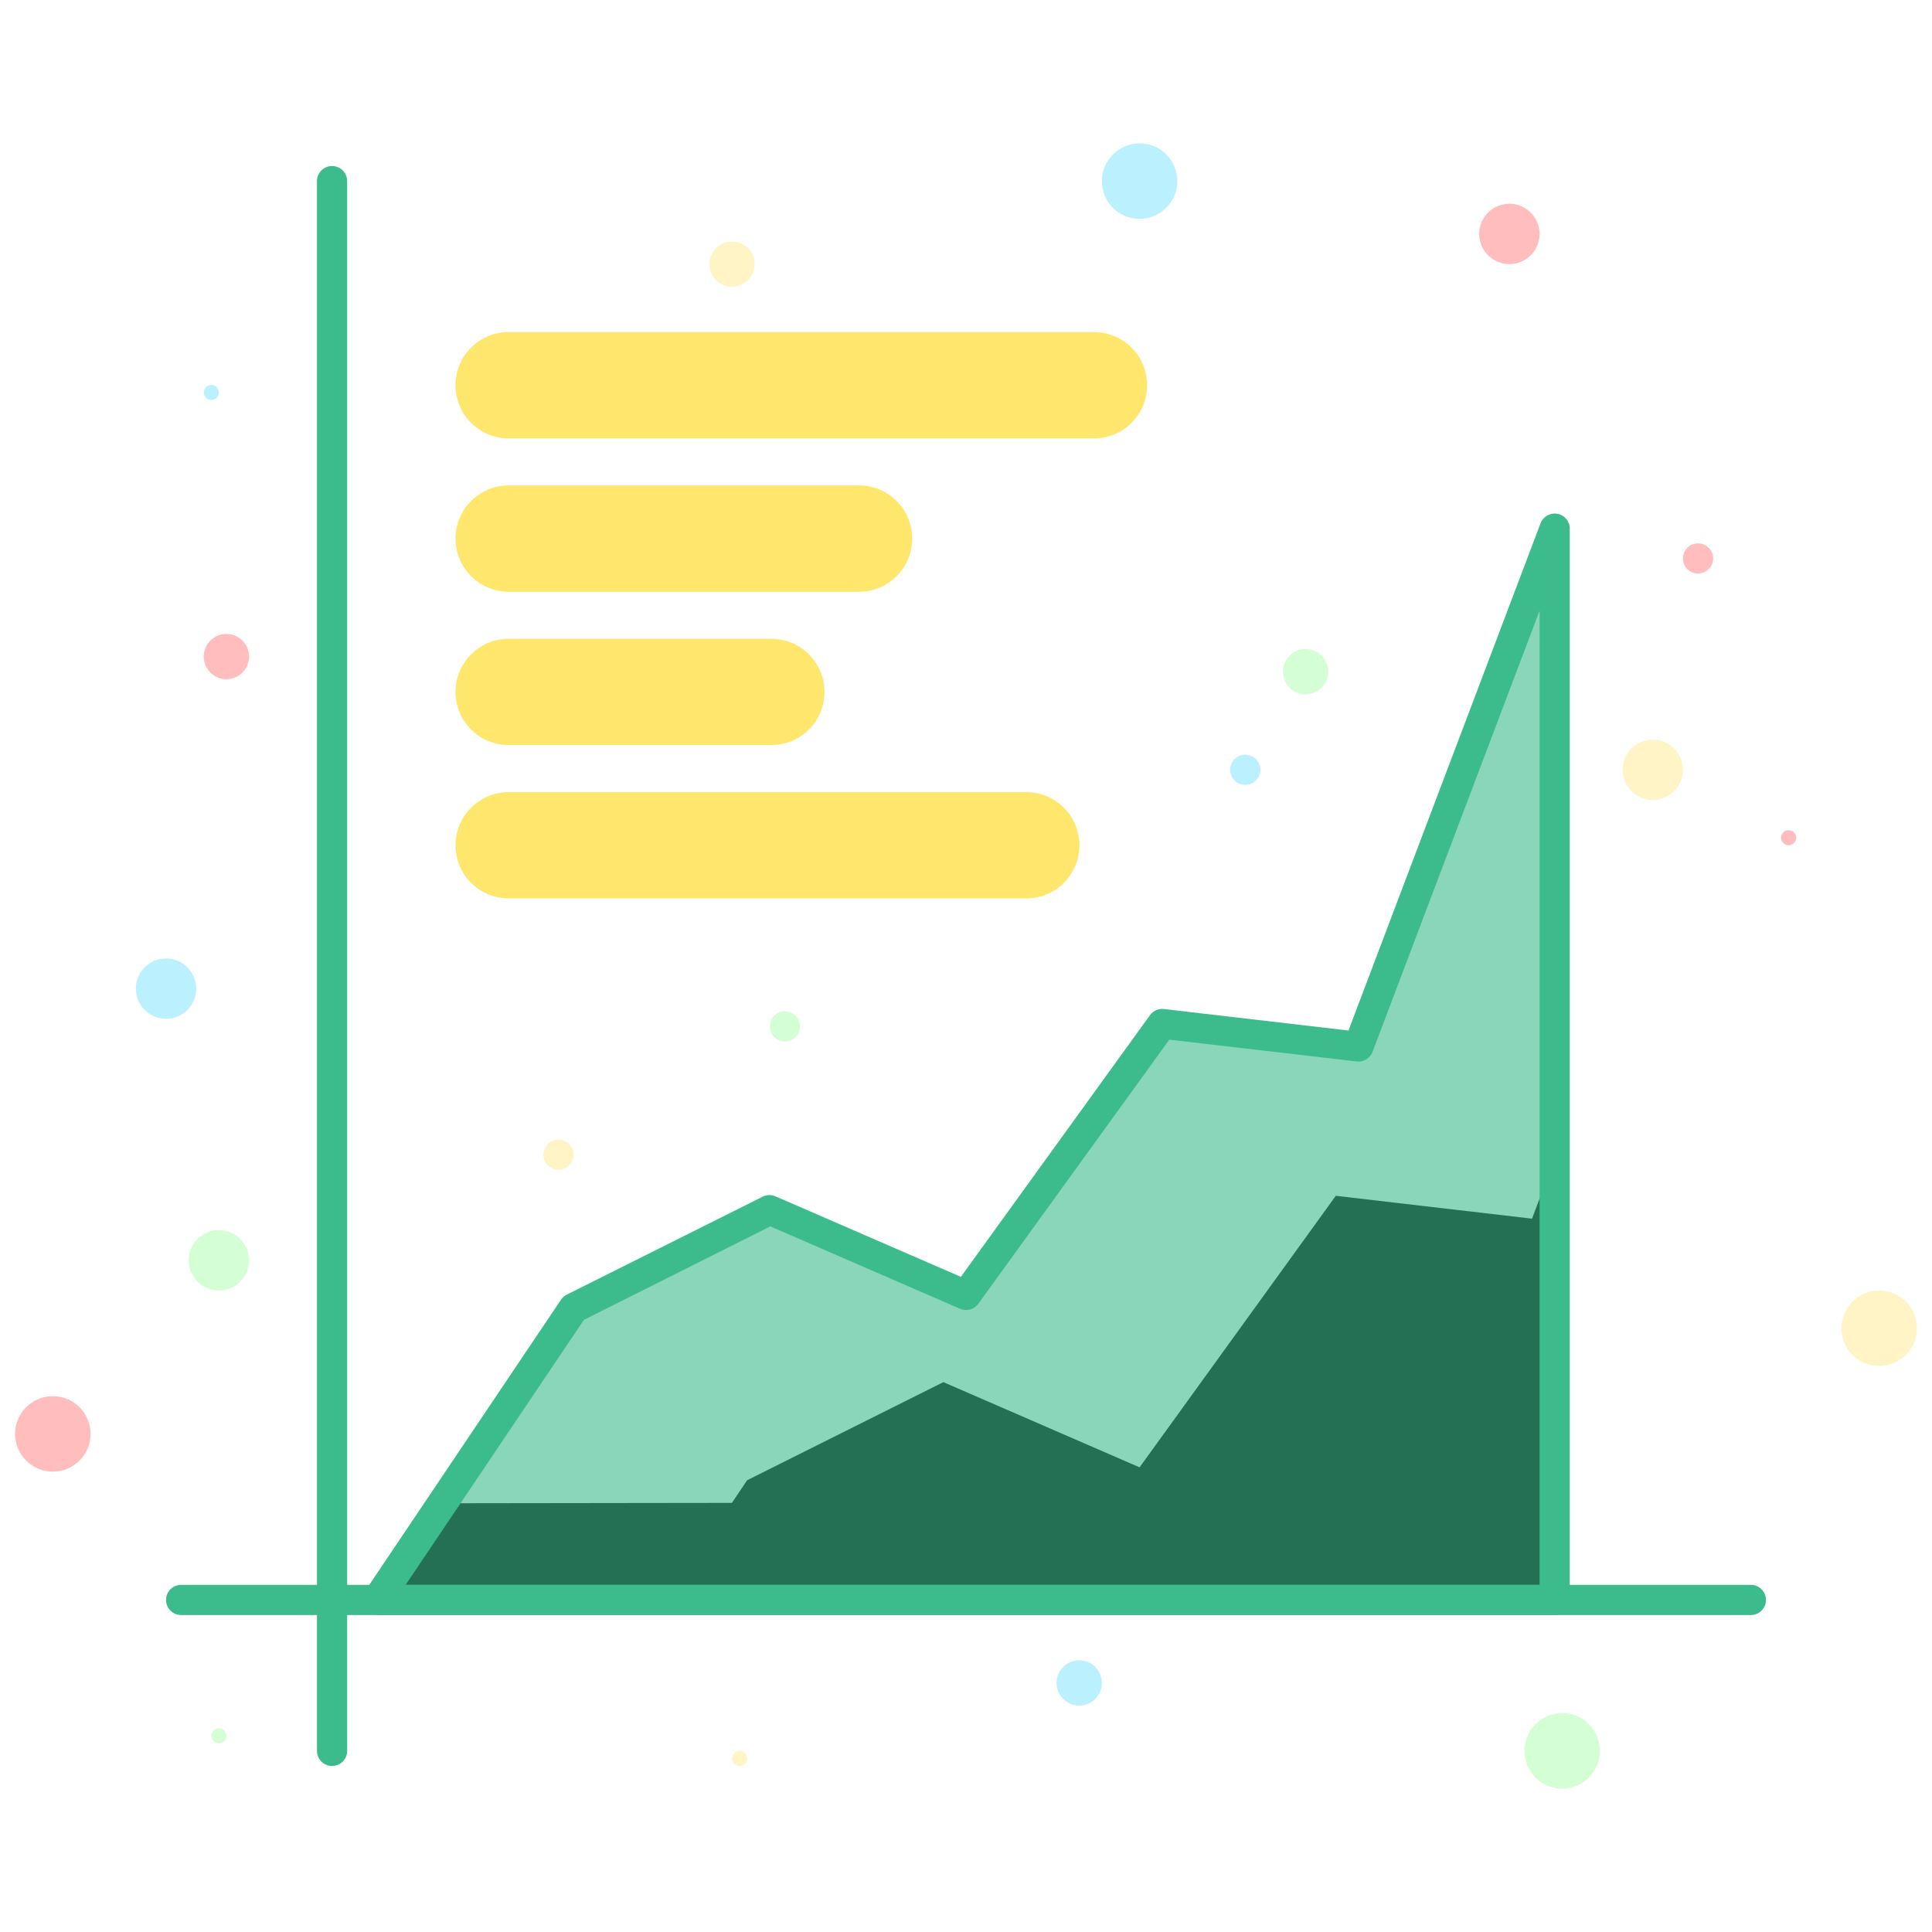
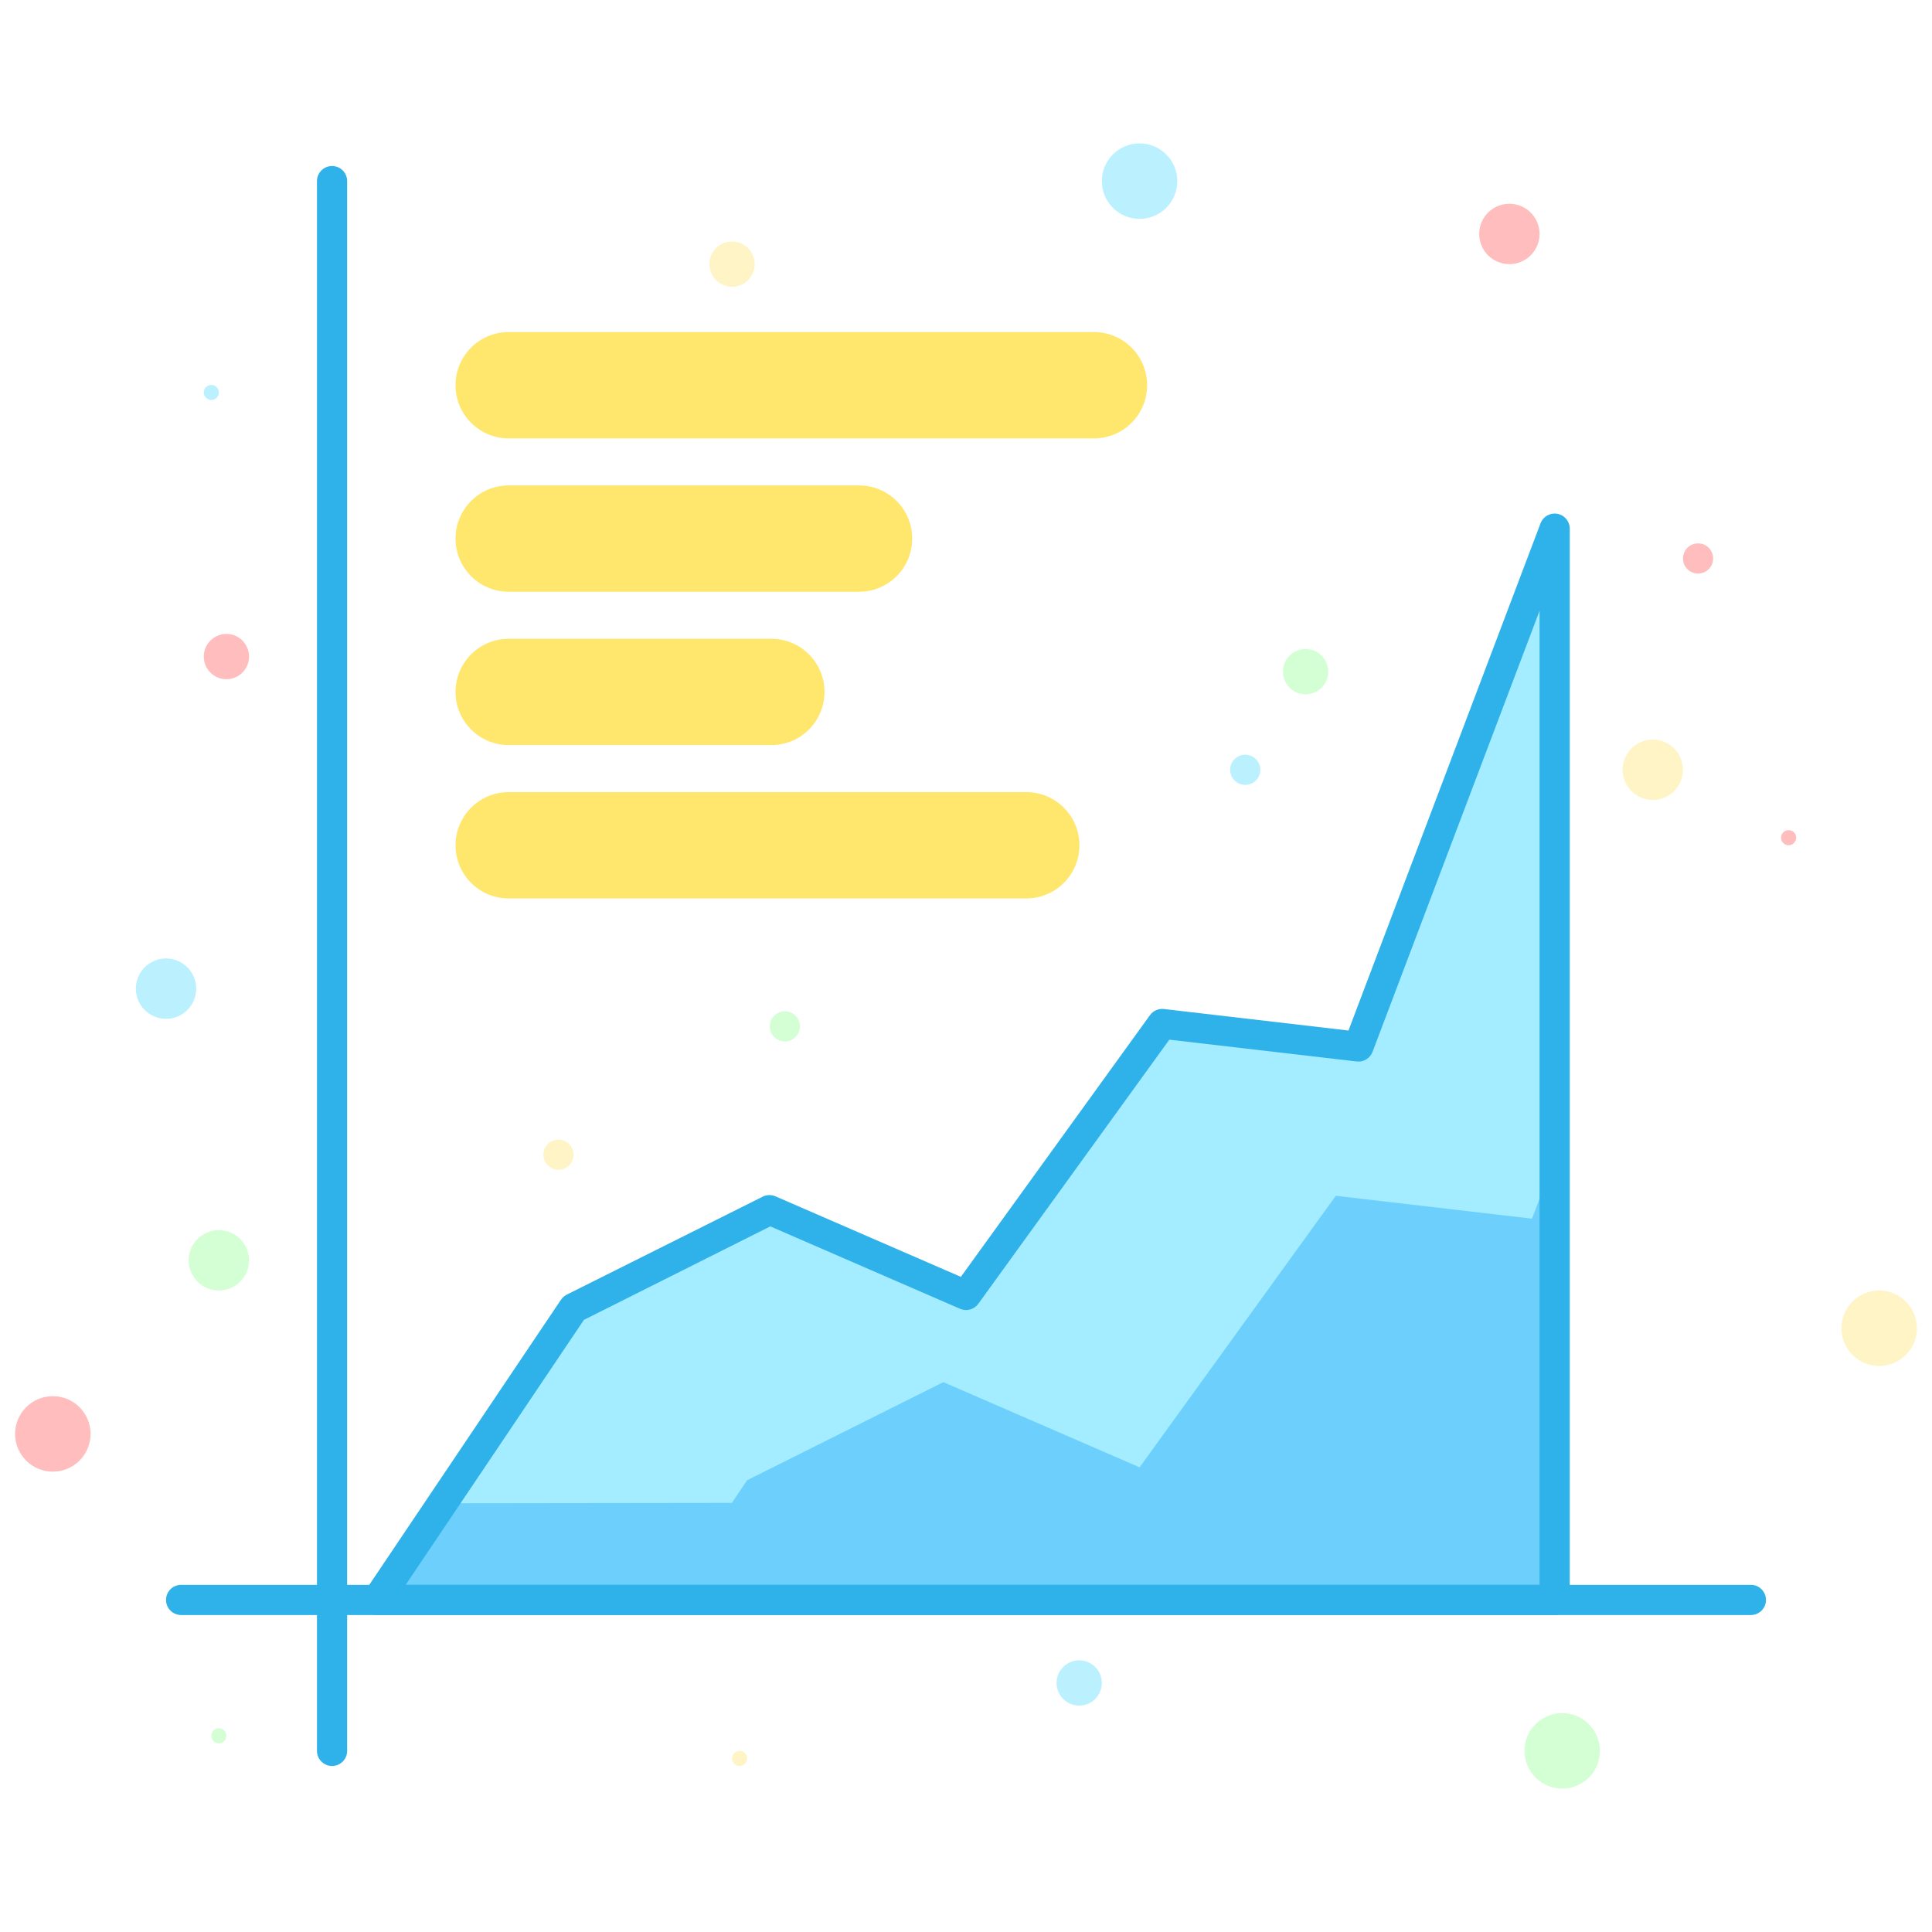
<svg xmlns="http://www.w3.org/2000/svg" viewBox="0 0 256 256">
  <defs>
-     <style>.cls-1{fill:#ffe76e;}.cls-2{fill:#3cbc8d;}.cls-3{fill:#247054;}.cls-4{fill:#8ad6ba;}.cls-5{fill:#d4ffd4;}.cls-6{fill:#ffbdbd;}.cls-7{fill:#bbf1ff;}.cls-8{fill:#fff4c5;}</style>
+     <style>.cls-1{fill:#ffe76e;}.cls-2{fill:#2fb1ea;}.cls-3{fill:#6dd0fc;}.cls-4{fill:#a4ecff;}.cls-5{fill:#d4ffd4;}.cls-6{fill:#ffbdbd;}.cls-7{fill:#bbf1ff;}.cls-8{fill:#fff4c5;}</style>
  </defs>
  <g id="Layer_2" data-name="Layer 2">
    <rect class="cls-1" x="99.14" y="5.22" width="14.09" height="91.64" rx="7.04" ry="7.04" transform="translate(157.22 -55.14) rotate(90)" />
    <rect class="cls-1" x="83.57" y="41.11" width="14.09" height="60.51" rx="7.04" ry="7.04" transform="translate(161.98 -19.25) rotate(90)" />
    <rect class="cls-1" x="77.76" y="67.24" width="14.09" height="48.89" rx="7.04" ry="7.04" transform="translate(176.49 6.88) rotate(90)" />
    <rect class="cls-1" x="94.65" y="70.67" width="14.09" height="82.67" rx="7.04" ry="7.04" transform="translate(213.7 10.31) rotate(90)" />
    <path class="cls-2" d="M44,234a2,2,0,0,1-2-2V24a2,2,0,0,1,4,0V232A2,2,0,0,1,44,234Z" />
    <polygon class="cls-3" points="50 212 76 173.33 102 160.33 128 171.62 154 135.64 180 138.67 206 70 206 212 50 212" />
    <polygon class="cls-4" points="125 183.14 151 194.43 177 158.45 203 161.48 206 153.55 206 70 180 138.67 154 135.64 128 171.62 102 160.33 76 173.33 58.61 199.19 96.98 199.14 99 196.14 125 183.14" />
    <path class="cls-2" d="M206,214H50a2,2,0,0,1-1.66-3.12l26-38.67a2,2,0,0,1,.77-.67l26-13a2,2,0,0,1,1.69,0l24.52,10.65,25.06-34.68a2,2,0,0,1,1.85-.81l24.45,2.85,25.45-67.21A2,2,0,0,1,208,70V212A2,2,0,0,1,206,214ZM53.75,210H204V80.93l-22.13,58.44a2,2,0,0,1-2.1,1.28l-24.83-2.89-25.31,35a2,2,0,0,1-2.42.66l-25.14-10.92L77.37,174.89Z" />
    <path class="cls-2" d="M232,214H24a2,2,0,0,1,0-4H232a2,2,0,0,1,0,4Z" />
    <circle class="cls-5" cx="207" cy="232" r="5" />
    <circle class="cls-5" cx="29" cy="167" r="4" />
    <circle class="cls-5" cx="173" cy="89" r="3" />
    <circle class="cls-5" cx="104" cy="136" r="2" />
    <circle class="cls-5" cx="29" cy="230" r="1" />
    <circle class="cls-6" cx="7" cy="190" r="5" />
    <circle class="cls-6" cx="200" cy="31" r="4" />
    <circle class="cls-6" cx="30" cy="87" r="3" />
    <circle class="cls-6" cx="225" cy="74" r="2" />
    <circle class="cls-6" cx="237" cy="111" r="1" />
    <circle class="cls-7" cx="151" cy="24" r="5" />
    <circle class="cls-7" cx="22" cy="131" r="4" />
    <circle class="cls-7" cx="143" cy="223" r="3" />
    <circle class="cls-7" cx="165" cy="102" r="2" />
    <circle class="cls-7" cx="28" cy="52" r="1" />
    <circle class="cls-8" cx="249" cy="176" r="5" />
    <circle class="cls-8" cx="219" cy="102" r="4" />
    <circle class="cls-8" cx="97" cy="35" r="3" />
    <circle class="cls-8" cx="74" cy="153" r="2" />
    <circle class="cls-8" cx="98" cy="233" r="1" />
  </g>
</svg>
